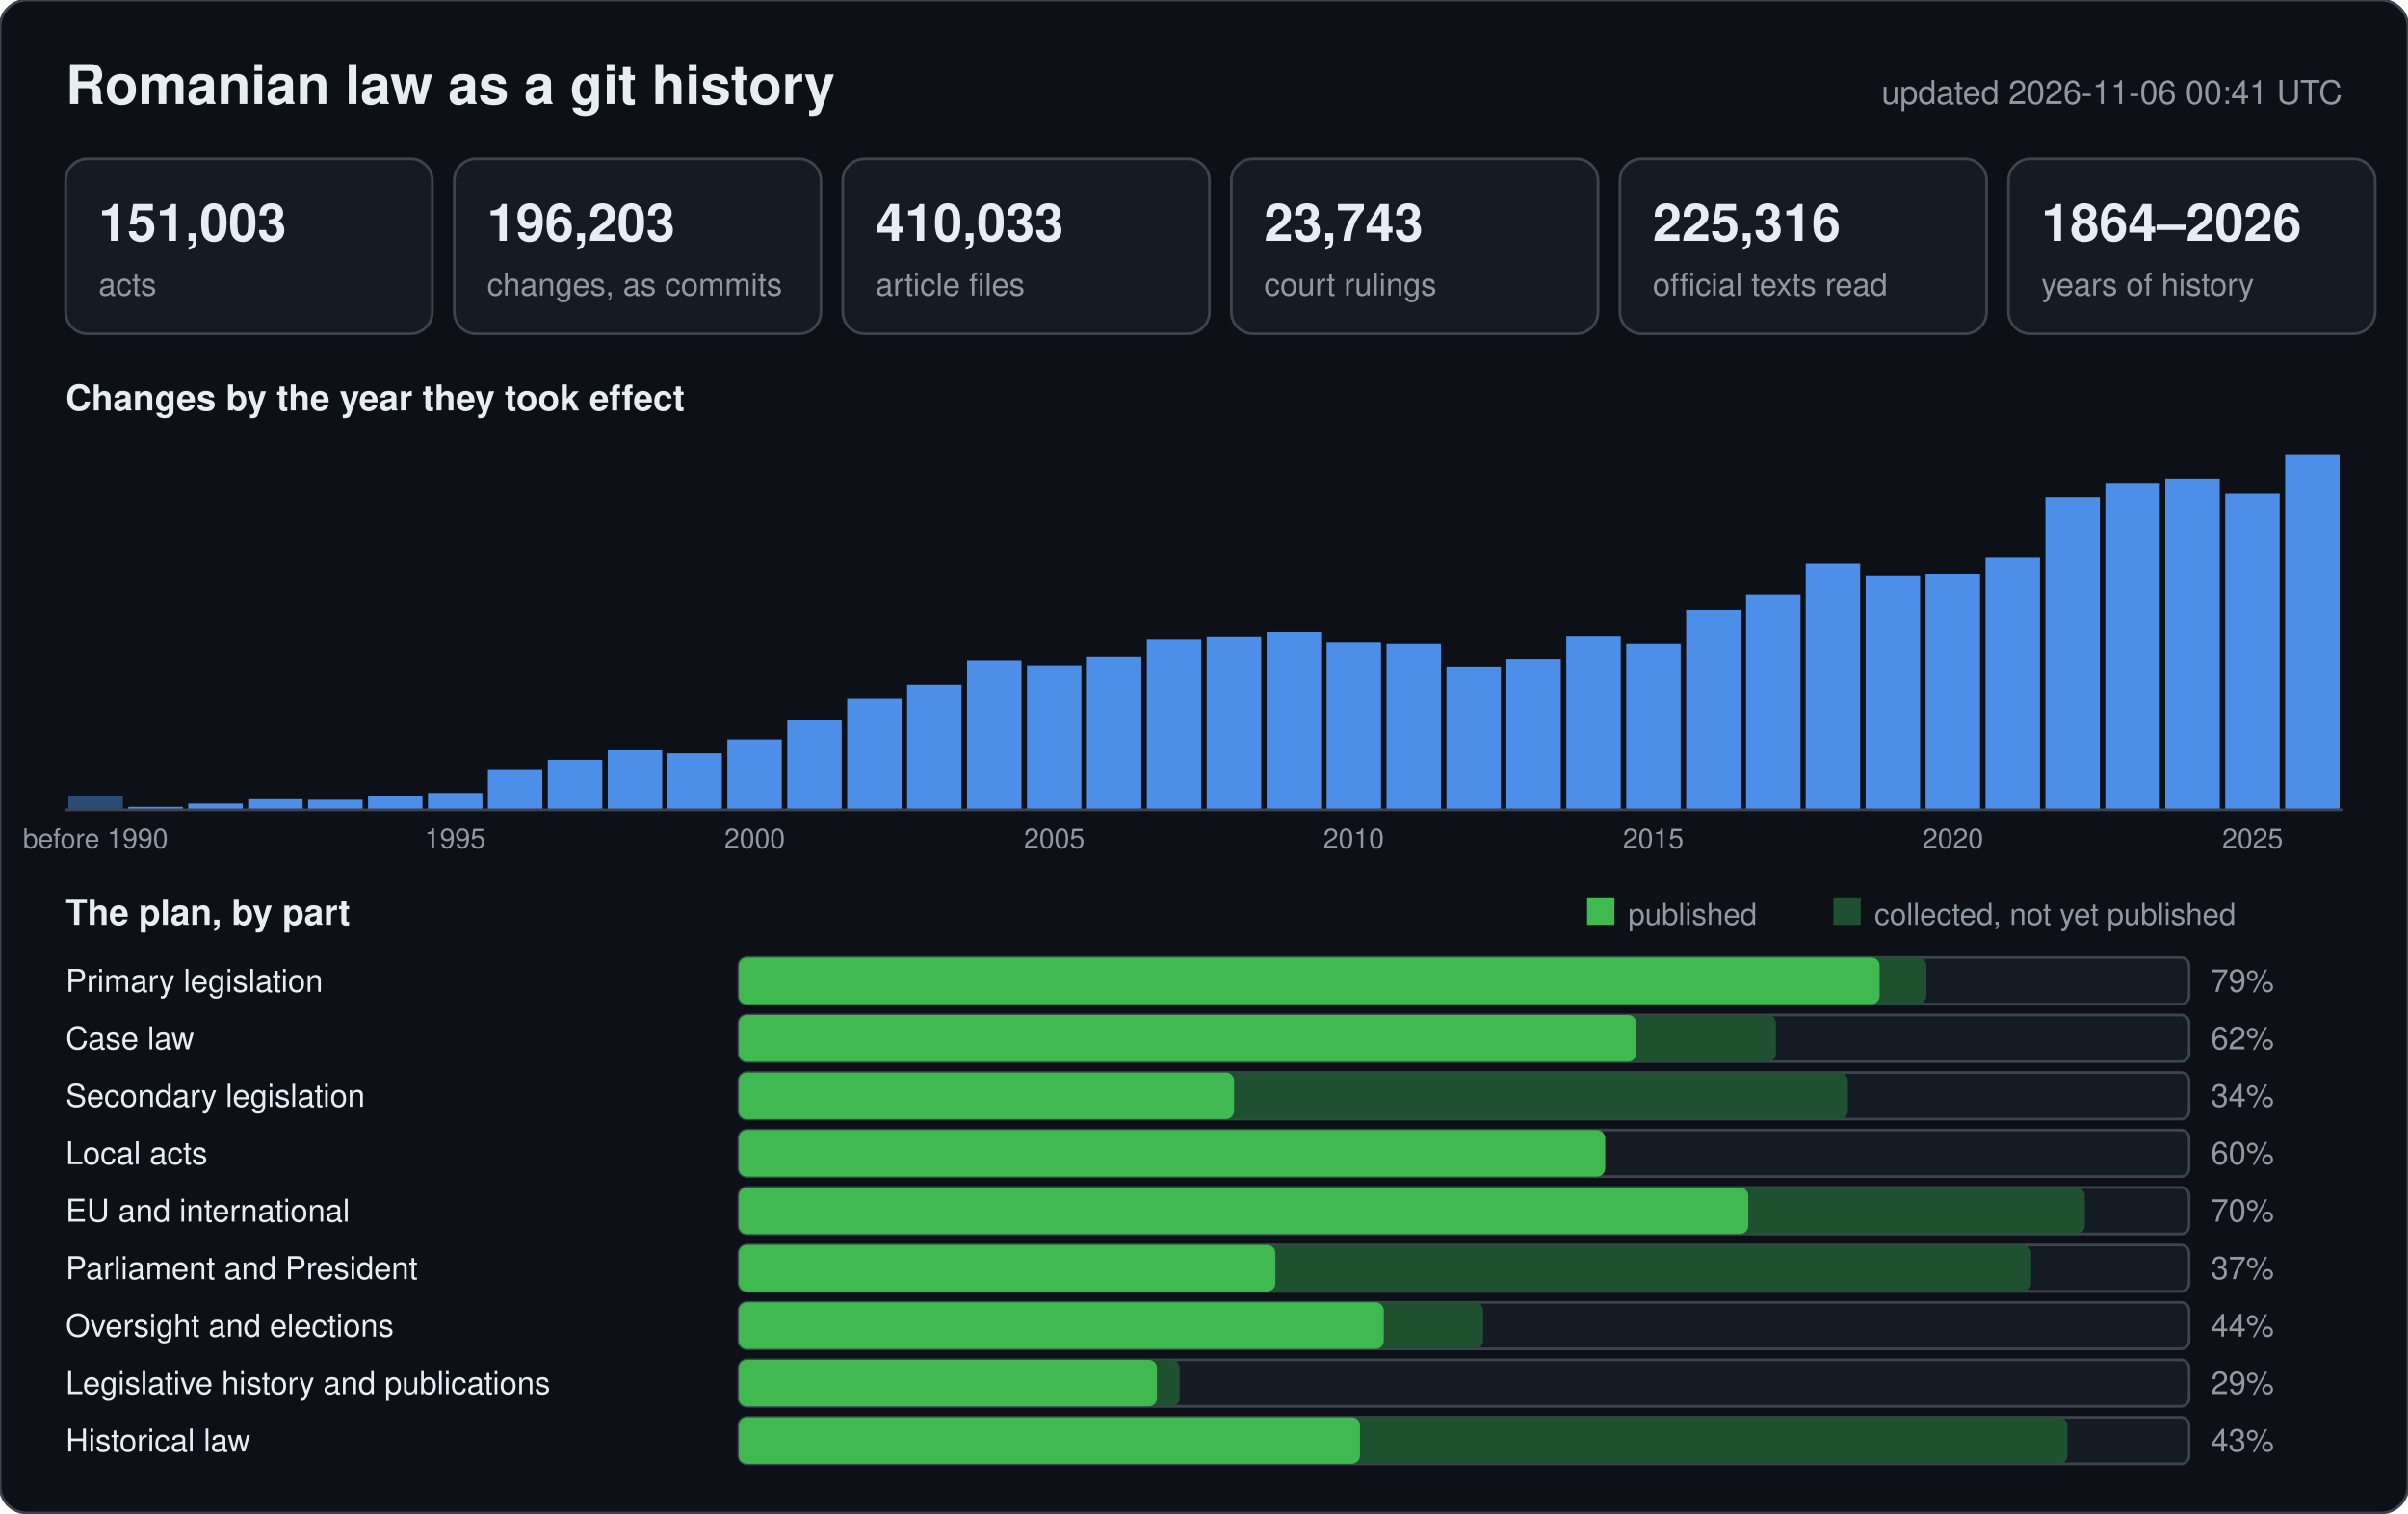
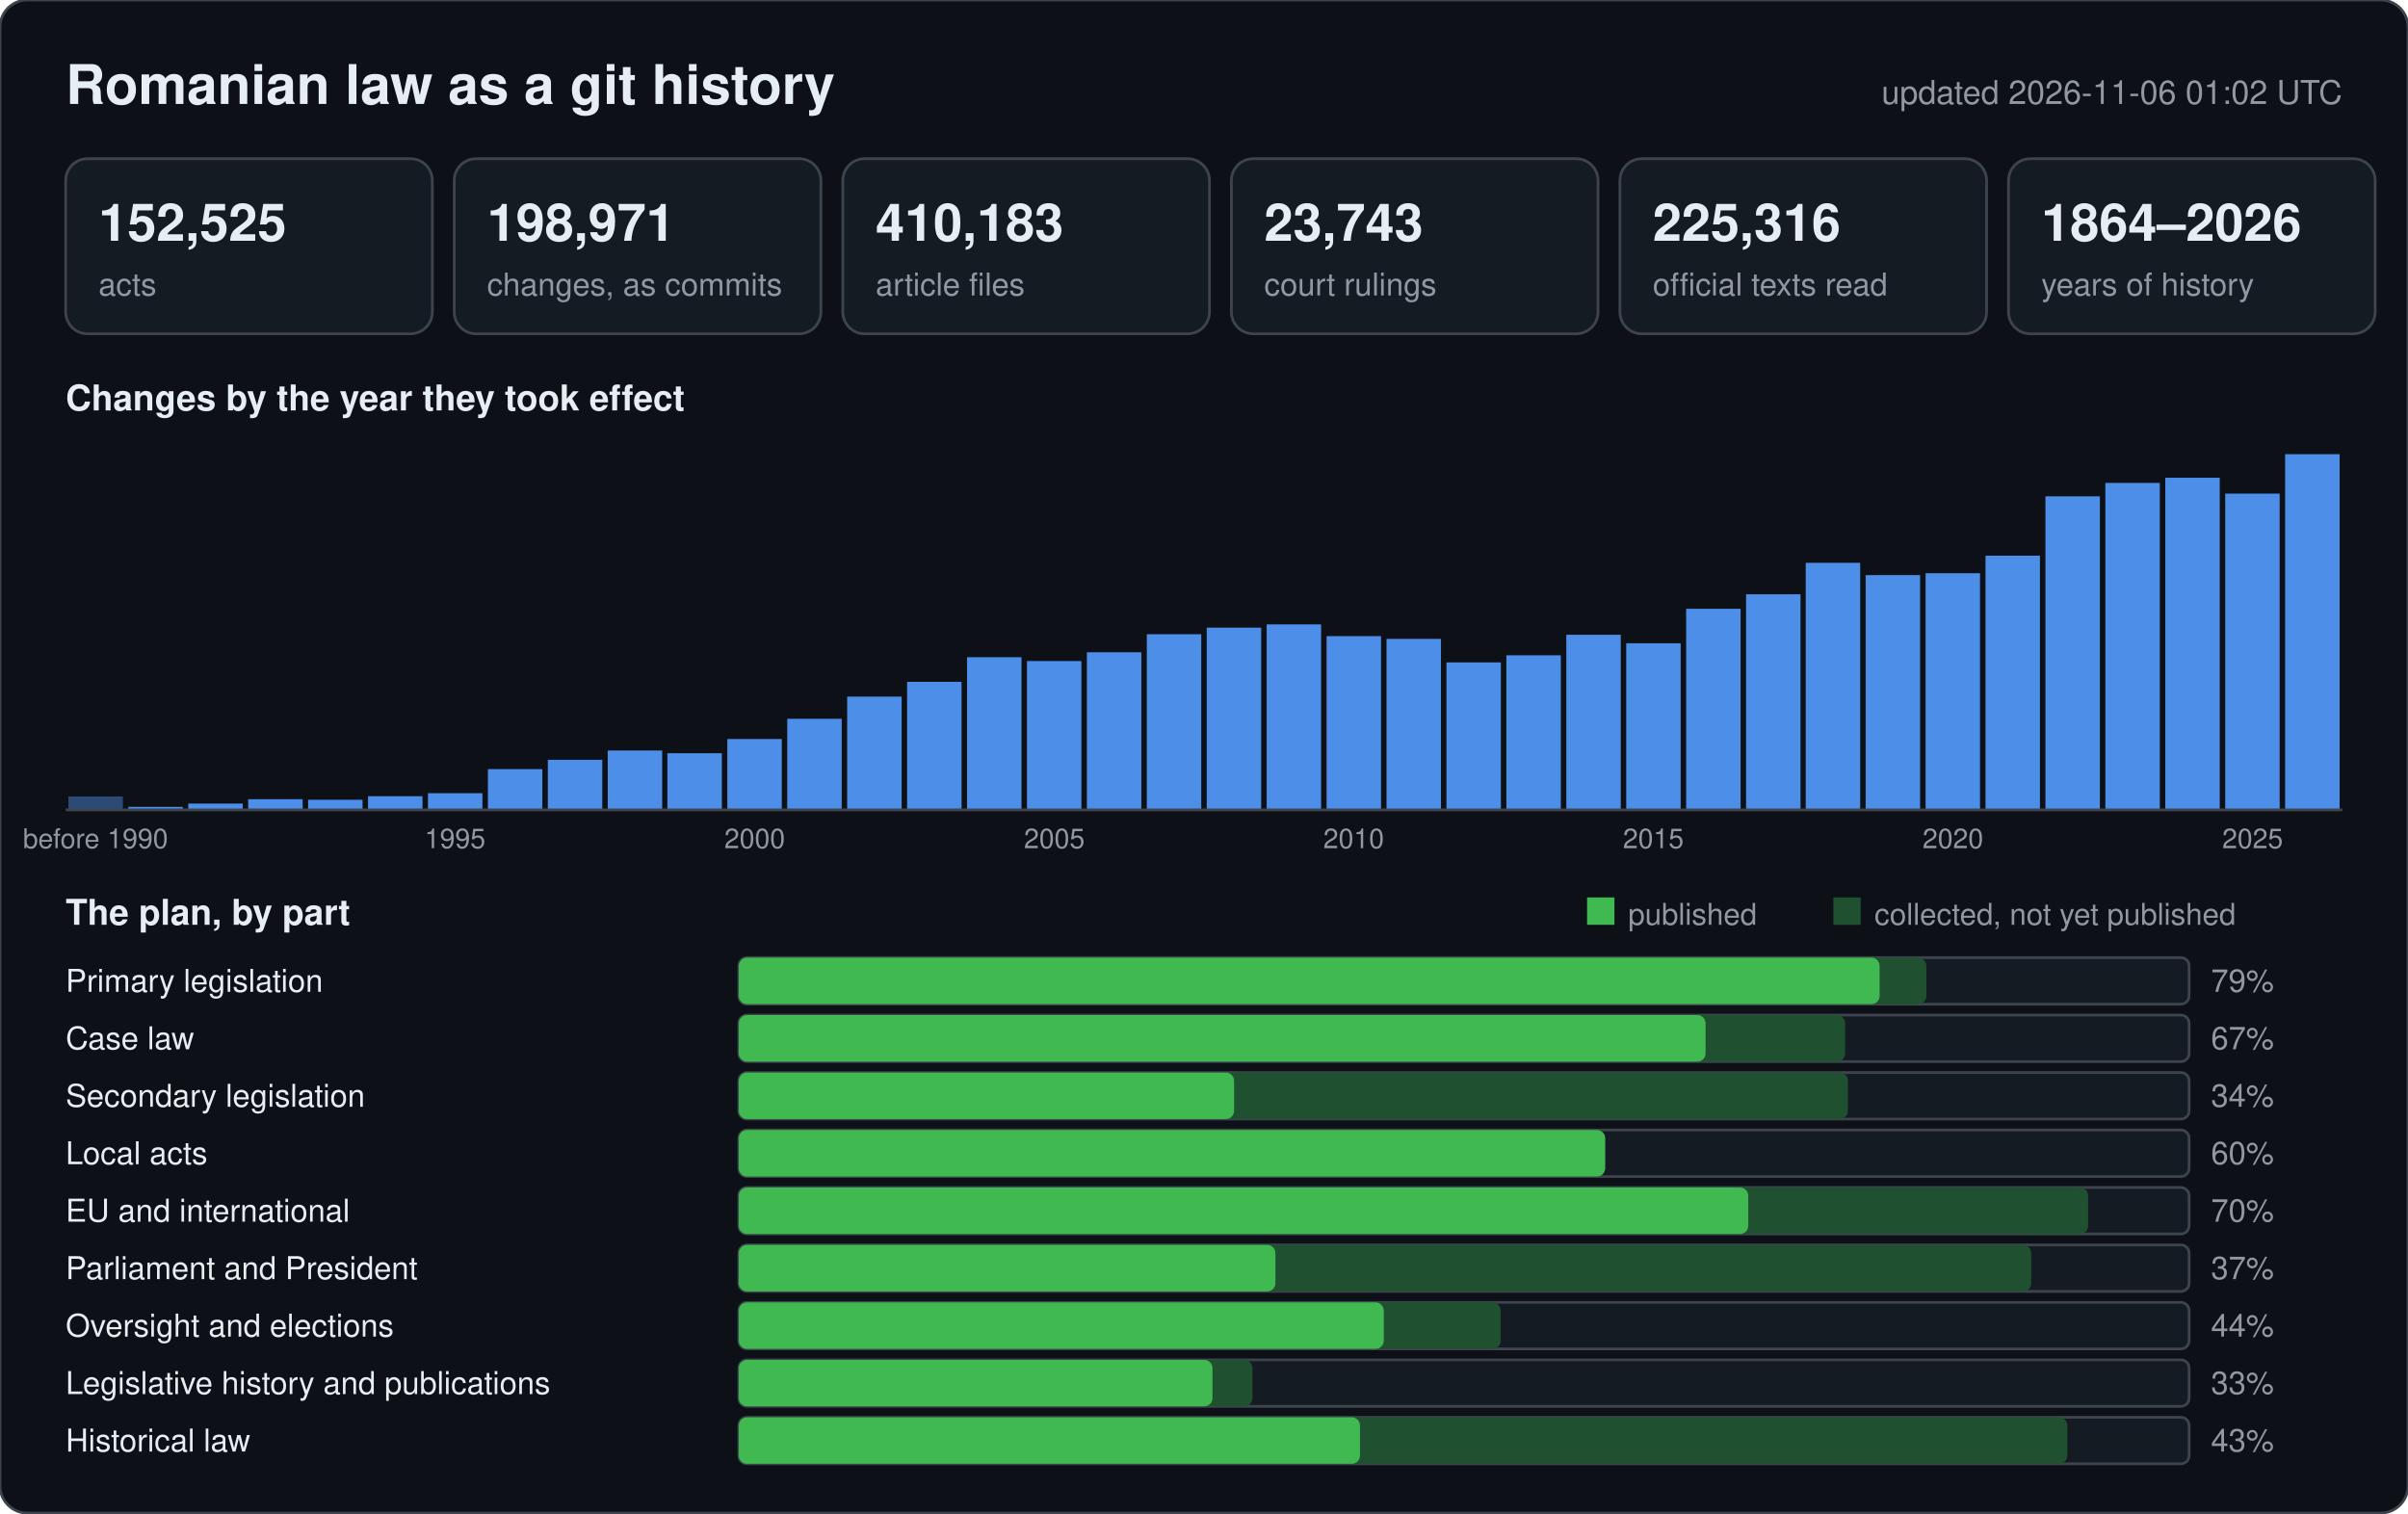
<svg xmlns="http://www.w3.org/2000/svg" width="880" height="553" viewBox="0 0 880 553" font-family="-apple-system,BlinkMacSystemFont,Segoe UI,Helvetica,Arial,sans-serif">
  <rect width="880" height="553" rx="10" fill="#0d1117" stroke="#3d444d" />
  <text x="24" y="38" font-size="20" font-weight="600" fill="#e6edf3">Romanian law as a git history</text>
-   <text x="856" y="38" font-size="12" text-anchor="end" fill="#9198a1">updated 2026-11-06 00:41 UTC</text>
+   <text x="856" y="38" font-size="12" text-anchor="end" fill="#9198a1">updated 2026-11-06 01:02 UTC</text>
  <rect x="24" y="58" width="134" height="64" rx="8" fill="#151b23" stroke="#3d444d" />
-   <text x="36" y="88" font-size="19" font-weight="600" fill="#e6edf3">151,003</text>
+   <text x="36" y="88" font-size="19" font-weight="600" fill="#e6edf3">152,525</text>
  <text x="36" y="108" font-size="11.5" fill="#9198a1">acts</text>
  <rect x="166" y="58" width="134" height="64" rx="8" fill="#151b23" stroke="#3d444d" />
-   <text x="178" y="88" font-size="19" font-weight="600" fill="#e6edf3">196,203</text>
+   <text x="178" y="88" font-size="19" font-weight="600" fill="#e6edf3">198,971</text>
  <text x="178" y="108" font-size="11.5" fill="#9198a1">changes, as commits</text>
  <rect x="308" y="58" width="134" height="64" rx="8" fill="#151b23" stroke="#3d444d" />
-   <text x="320" y="88" font-size="19" font-weight="600" fill="#e6edf3">410,033</text>
+   <text x="320" y="88" font-size="19" font-weight="600" fill="#e6edf3">410,183</text>
  <text x="320" y="108" font-size="11.5" fill="#9198a1">article files</text>
  <rect x="450" y="58" width="134" height="64" rx="8" fill="#151b23" stroke="#3d444d" />
  <text x="462" y="88" font-size="19" font-weight="600" fill="#e6edf3">23,743</text>
  <text x="462" y="108" font-size="11.5" fill="#9198a1">court rulings</text>
  <rect x="592" y="58" width="134" height="64" rx="8" fill="#151b23" stroke="#3d444d" />
  <text x="604" y="88" font-size="19" font-weight="600" fill="#e6edf3">225,316</text>
  <text x="604" y="108" font-size="11.5" fill="#9198a1">official texts read</text>
  <rect x="734" y="58" width="134" height="64" rx="8" fill="#151b23" stroke="#3d444d" />
  <text x="746" y="88" font-size="19" font-weight="600" fill="#e6edf3">1864–2026</text>
  <text x="746" y="108" font-size="11.5" fill="#9198a1">years of history</text>
  <text x="24" y="150" font-size="13" font-weight="600" fill="#e6edf3">Changes by the year they took effect</text>
  <rect x="25.0" y="291.1" width="19.9" height="4.9" fill="#2b4a75" />
  <text x="34.9" y="310" font-size="10" text-anchor="middle" fill="#9198a1">before 1990</text>
  <rect x="46.9" y="294.9" width="19.9" height="1.1" fill="#4c8ee8" />
  <rect x="68.8" y="293.7" width="19.9" height="2.3" fill="#4c8ee8" />
  <rect x="90.7" y="292.1" width="19.9" height="3.9" fill="#4c8ee8" />
  <rect x="112.6" y="292.3" width="19.9" height="3.7" fill="#4c8ee8" />
  <rect x="134.5" y="291.0" width="19.9" height="5.0" fill="#4c8ee8" />
-   <rect x="156.4" y="289.8" width="19.9" height="6.2" fill="#4c8ee8" />
+   <rect x="156.4" y="289.9" width="19.9" height="6.1" fill="#4c8ee8" />
  <text x="166.3" y="310" font-size="10" text-anchor="middle" fill="#9198a1">1995</text>
  <rect x="178.3" y="281.1" width="19.9" height="14.9" fill="#4c8ee8" />
  <rect x="200.2" y="277.7" width="19.9" height="18.3" fill="#4c8ee8" />
-   <rect x="222.1" y="274.2" width="19.9" height="21.8" fill="#4c8ee8" />
+   <rect x="222.1" y="274.3" width="19.9" height="21.7" fill="#4c8ee8" />
  <rect x="243.9" y="275.3" width="19.9" height="20.7" fill="#4c8ee8" />
-   <rect x="265.8" y="270.2" width="19.9" height="25.8" fill="#4c8ee8" />
+   <rect x="265.8" y="270.1" width="19.9" height="25.9" fill="#4c8ee8" />
  <text x="275.8" y="310" font-size="10" text-anchor="middle" fill="#9198a1">2000</text>
-   <rect x="287.7" y="263.3" width="19.9" height="32.7" fill="#4c8ee8" />
-   <rect x="309.6" y="255.4" width="19.9" height="40.6" fill="#4c8ee8" />
-   <rect x="331.5" y="250.2" width="19.9" height="45.8" fill="#4c8ee8" />
-   <rect x="353.4" y="241.3" width="19.9" height="54.7" fill="#4c8ee8" />
-   <rect x="375.3" y="243.1" width="19.9" height="52.9" fill="#4c8ee8" />
+   <rect x="287.7" y="262.7" width="19.9" height="33.3" fill="#4c8ee8" />
+   <rect x="309.6" y="254.6" width="19.9" height="41.4" fill="#4c8ee8" />
+   <rect x="331.5" y="249.2" width="19.9" height="46.8" fill="#4c8ee8" />
+   <rect x="353.4" y="240.2" width="19.9" height="55.8" fill="#4c8ee8" />
+   <rect x="375.3" y="241.6" width="19.9" height="54.4" fill="#4c8ee8" />
  <text x="385.3" y="310" font-size="10" text-anchor="middle" fill="#9198a1">2005</text>
-   <rect x="397.2" y="240.0" width="19.9" height="56.0" fill="#4c8ee8" />
-   <rect x="419.1" y="233.5" width="19.9" height="62.5" fill="#4c8ee8" />
-   <rect x="441.0" y="232.6" width="19.9" height="63.4" fill="#4c8ee8" />
-   <rect x="462.9" y="230.9" width="19.9" height="65.1" fill="#4c8ee8" />
-   <rect x="484.8" y="234.9" width="19.9" height="61.1" fill="#4c8ee8" />
+   <rect x="397.2" y="238.4" width="19.9" height="57.6" fill="#4c8ee8" />
+   <rect x="419.1" y="231.8" width="19.9" height="64.2" fill="#4c8ee8" />
+   <rect x="441.0" y="229.4" width="19.9" height="66.6" fill="#4c8ee8" />
+   <rect x="462.9" y="228.2" width="19.9" height="67.8" fill="#4c8ee8" />
+   <rect x="484.8" y="232.5" width="19.9" height="63.5" fill="#4c8ee8" />
  <text x="494.7" y="310" font-size="10" text-anchor="middle" fill="#9198a1">2010</text>
-   <rect x="506.7" y="235.4" width="19.9" height="60.6" fill="#4c8ee8" />
-   <rect x="528.6" y="243.9" width="19.9" height="52.1" fill="#4c8ee8" />
-   <rect x="550.5" y="240.8" width="19.9" height="55.2" fill="#4c8ee8" />
-   <rect x="572.4" y="232.4" width="19.9" height="63.6" fill="#4c8ee8" />
-   <rect x="594.3" y="235.4" width="19.9" height="60.6" fill="#4c8ee8" />
+   <rect x="506.7" y="233.5" width="19.9" height="62.5" fill="#4c8ee8" />
+   <rect x="528.6" y="242.1" width="19.9" height="53.9" fill="#4c8ee8" />
+   <rect x="550.5" y="239.5" width="19.9" height="56.5" fill="#4c8ee8" />
+   <rect x="572.4" y="232.0" width="19.9" height="64.0" fill="#4c8ee8" />
+   <rect x="594.3" y="235.1" width="19.9" height="60.9" fill="#4c8ee8" />
  <text x="604.2" y="310" font-size="10" text-anchor="middle" fill="#9198a1">2015</text>
-   <rect x="616.2" y="222.8" width="19.9" height="73.2" fill="#4c8ee8" />
-   <rect x="638.1" y="217.4" width="19.9" height="78.6" fill="#4c8ee8" />
-   <rect x="659.9" y="206.1" width="19.9" height="89.9" fill="#4c8ee8" />
-   <rect x="681.8" y="210.4" width="19.9" height="85.6" fill="#4c8ee8" />
-   <rect x="703.7" y="209.8" width="19.9" height="86.2" fill="#4c8ee8" />
+   <rect x="616.2" y="222.5" width="19.9" height="73.5" fill="#4c8ee8" />
+   <rect x="638.1" y="217.2" width="19.9" height="78.8" fill="#4c8ee8" />
+   <rect x="659.9" y="205.7" width="19.9" height="90.3" fill="#4c8ee8" />
+   <rect x="681.8" y="210.2" width="19.9" height="85.8" fill="#4c8ee8" />
+   <rect x="703.7" y="209.5" width="19.9" height="86.5" fill="#4c8ee8" />
  <text x="713.7" y="310" font-size="10" text-anchor="middle" fill="#9198a1">2020</text>
-   <rect x="725.6" y="203.6" width="19.9" height="92.4" fill="#4c8ee8" />
-   <rect x="747.5" y="181.7" width="19.9" height="114.3" fill="#4c8ee8" />
-   <rect x="769.4" y="176.8" width="19.9" height="119.2" fill="#4c8ee8" />
-   <rect x="791.3" y="174.9" width="19.9" height="121.1" fill="#4c8ee8" />
+   <rect x="725.6" y="203.1" width="19.9" height="92.9" fill="#4c8ee8" />
+   <rect x="747.5" y="181.4" width="19.9" height="114.6" fill="#4c8ee8" />
+   <rect x="769.4" y="176.5" width="19.9" height="119.5" fill="#4c8ee8" />
+   <rect x="791.3" y="174.6" width="19.9" height="121.4" fill="#4c8ee8" />
  <rect x="813.2" y="180.4" width="19.9" height="115.6" fill="#4c8ee8" />
  <text x="823.2" y="310" font-size="10" text-anchor="middle" fill="#9198a1">2025</text>
  <rect x="835.1" y="166.0" width="19.9" height="130.0" fill="#4c8ee8" />
  <line x1="24" y1="296" x2="856" y2="296" stroke="#3d444d" />
  <text x="24" y="338" font-size="13" font-weight="600" fill="#e6edf3">The plan, by part</text>
  <rect x="580" y="328" width="10" height="10" fill="#3fb950" />
  <text x="595" y="338" font-size="11" fill="#9198a1">published</text>
  <rect x="670" y="328" width="10" height="10" fill="#1f5130" />
  <text x="685" y="338" font-size="11" fill="#9198a1">collected, not yet published</text>
  <text x="24" y="362.5" font-size="11.5" fill="#e6edf3">Primary legislation</text>
  <rect x="270" y="350" width="530" height="17" rx="3" fill="#151b23" stroke="#3d444d" />
  <rect x="270" y="350" width="434.0" height="17" rx="3" fill="#1f5130" />
  <rect x="270" y="350" width="416.9" height="17" rx="3" fill="#3fb950" />
  <text x="808" y="362.5" font-size="11.5" fill="#9198a1">79%</text>
  <text x="24" y="383.5" font-size="11.5" fill="#e6edf3">Case law</text>
  <rect x="270" y="371" width="530" height="17" rx="3" fill="#151b23" stroke="#3d444d" />
-   <rect x="270" y="371" width="379.0" height="17" rx="3" fill="#1f5130" />
-   <rect x="270" y="371" width="328.0" height="17" rx="3" fill="#3fb950" />
-   <text x="808" y="383.5" font-size="11.5" fill="#9198a1">62%</text>
+   <rect x="270" y="371" width="404.3" height="17" rx="3" fill="#1f5130" />
+   <rect x="270" y="371" width="353.3" height="17" rx="3" fill="#3fb950" />
+   <text x="808" y="383.5" font-size="11.5" fill="#9198a1">67%</text>
  <text x="24" y="404.5" font-size="11.5" fill="#e6edf3">Secondary legislation</text>
  <rect x="270" y="392" width="530" height="17" rx="3" fill="#151b23" stroke="#3d444d" />
  <rect x="270" y="392" width="405.3" height="17" rx="3" fill="#1f5130" />
  <rect x="270" y="392" width="181.0" height="17" rx="3" fill="#3fb950" />
  <text x="808" y="404.5" font-size="11.5" fill="#9198a1">34%</text>
  <text x="24" y="425.5" font-size="11.5" fill="#e6edf3">Local acts</text>
  <rect x="270" y="413" width="530" height="17" rx="3" fill="#151b23" stroke="#3d444d" />
  <rect x="270" y="413" width="316.6" height="17" rx="3" fill="#1f5130" />
  <rect x="270" y="413" width="316.6" height="17" rx="3" fill="#3fb950" />
  <text x="808" y="425.5" font-size="11.5" fill="#9198a1">60%</text>
  <text x="24" y="446.5" font-size="11.5" fill="#e6edf3">EU and international</text>
  <rect x="270" y="434" width="530" height="17" rx="3" fill="#151b23" stroke="#3d444d" />
-   <rect x="270" y="434" width="491.9" height="17" rx="3" fill="#1f5130" />
+   <rect x="270" y="434" width="493.1" height="17" rx="3" fill="#1f5130" />
  <rect x="270" y="434" width="368.9" height="17" rx="3" fill="#3fb950" />
  <text x="808" y="446.5" font-size="11.5" fill="#9198a1">70%</text>
  <text x="24" y="467.5" font-size="11.5" fill="#e6edf3">Parliament and President</text>
  <rect x="270" y="455" width="530" height="17" rx="3" fill="#151b23" stroke="#3d444d" />
  <rect x="270" y="455" width="472.3" height="17" rx="3" fill="#1f5130" />
  <rect x="270" y="455" width="196.1" height="17" rx="3" fill="#3fb950" />
  <text x="808" y="467.5" font-size="11.5" fill="#9198a1">37%</text>
  <text x="24" y="488.5" font-size="11.5" fill="#e6edf3">Oversight and elections</text>
  <rect x="270" y="476" width="530" height="17" rx="3" fill="#151b23" stroke="#3d444d" />
-   <rect x="270" y="476" width="272.0" height="17" rx="3" fill="#1f5130" />
+   <rect x="270" y="476" width="278.4" height="17" rx="3" fill="#1f5130" />
  <rect x="270" y="476" width="235.7" height="17" rx="3" fill="#3fb950" />
  <text x="808" y="488.5" font-size="11.5" fill="#9198a1">44%</text>
  <text x="24" y="509.5" font-size="11.5" fill="#e6edf3">Legislative history and publications</text>
  <rect x="270" y="497" width="530" height="17" rx="3" fill="#151b23" stroke="#3d444d" />
-   <rect x="270" y="497" width="161.1" height="17" rx="3" fill="#1f5130" />
-   <rect x="270" y="497" width="152.8" height="17" rx="3" fill="#3fb950" />
-   <text x="808" y="509.5" font-size="11.5" fill="#9198a1">29%</text>
+   <rect x="270" y="497" width="187.7" height="17" rx="3" fill="#1f5130" />
+   <rect x="270" y="497" width="173.1" height="17" rx="3" fill="#3fb950" />
+   <text x="808" y="509.5" font-size="11.5" fill="#9198a1">33%</text>
  <text x="24" y="530.5" font-size="11.5" fill="#e6edf3">Historical law</text>
  <rect x="270" y="518" width="530" height="17" rx="3" fill="#151b23" stroke="#3d444d" />
  <rect x="270" y="518" width="485.5" height="17" rx="3" fill="#1f5130" />
  <rect x="270" y="518" width="227.0" height="17" rx="3" fill="#3fb950" />
  <text x="808" y="530.5" font-size="11.5" fill="#9198a1">43%</text>
</svg>
